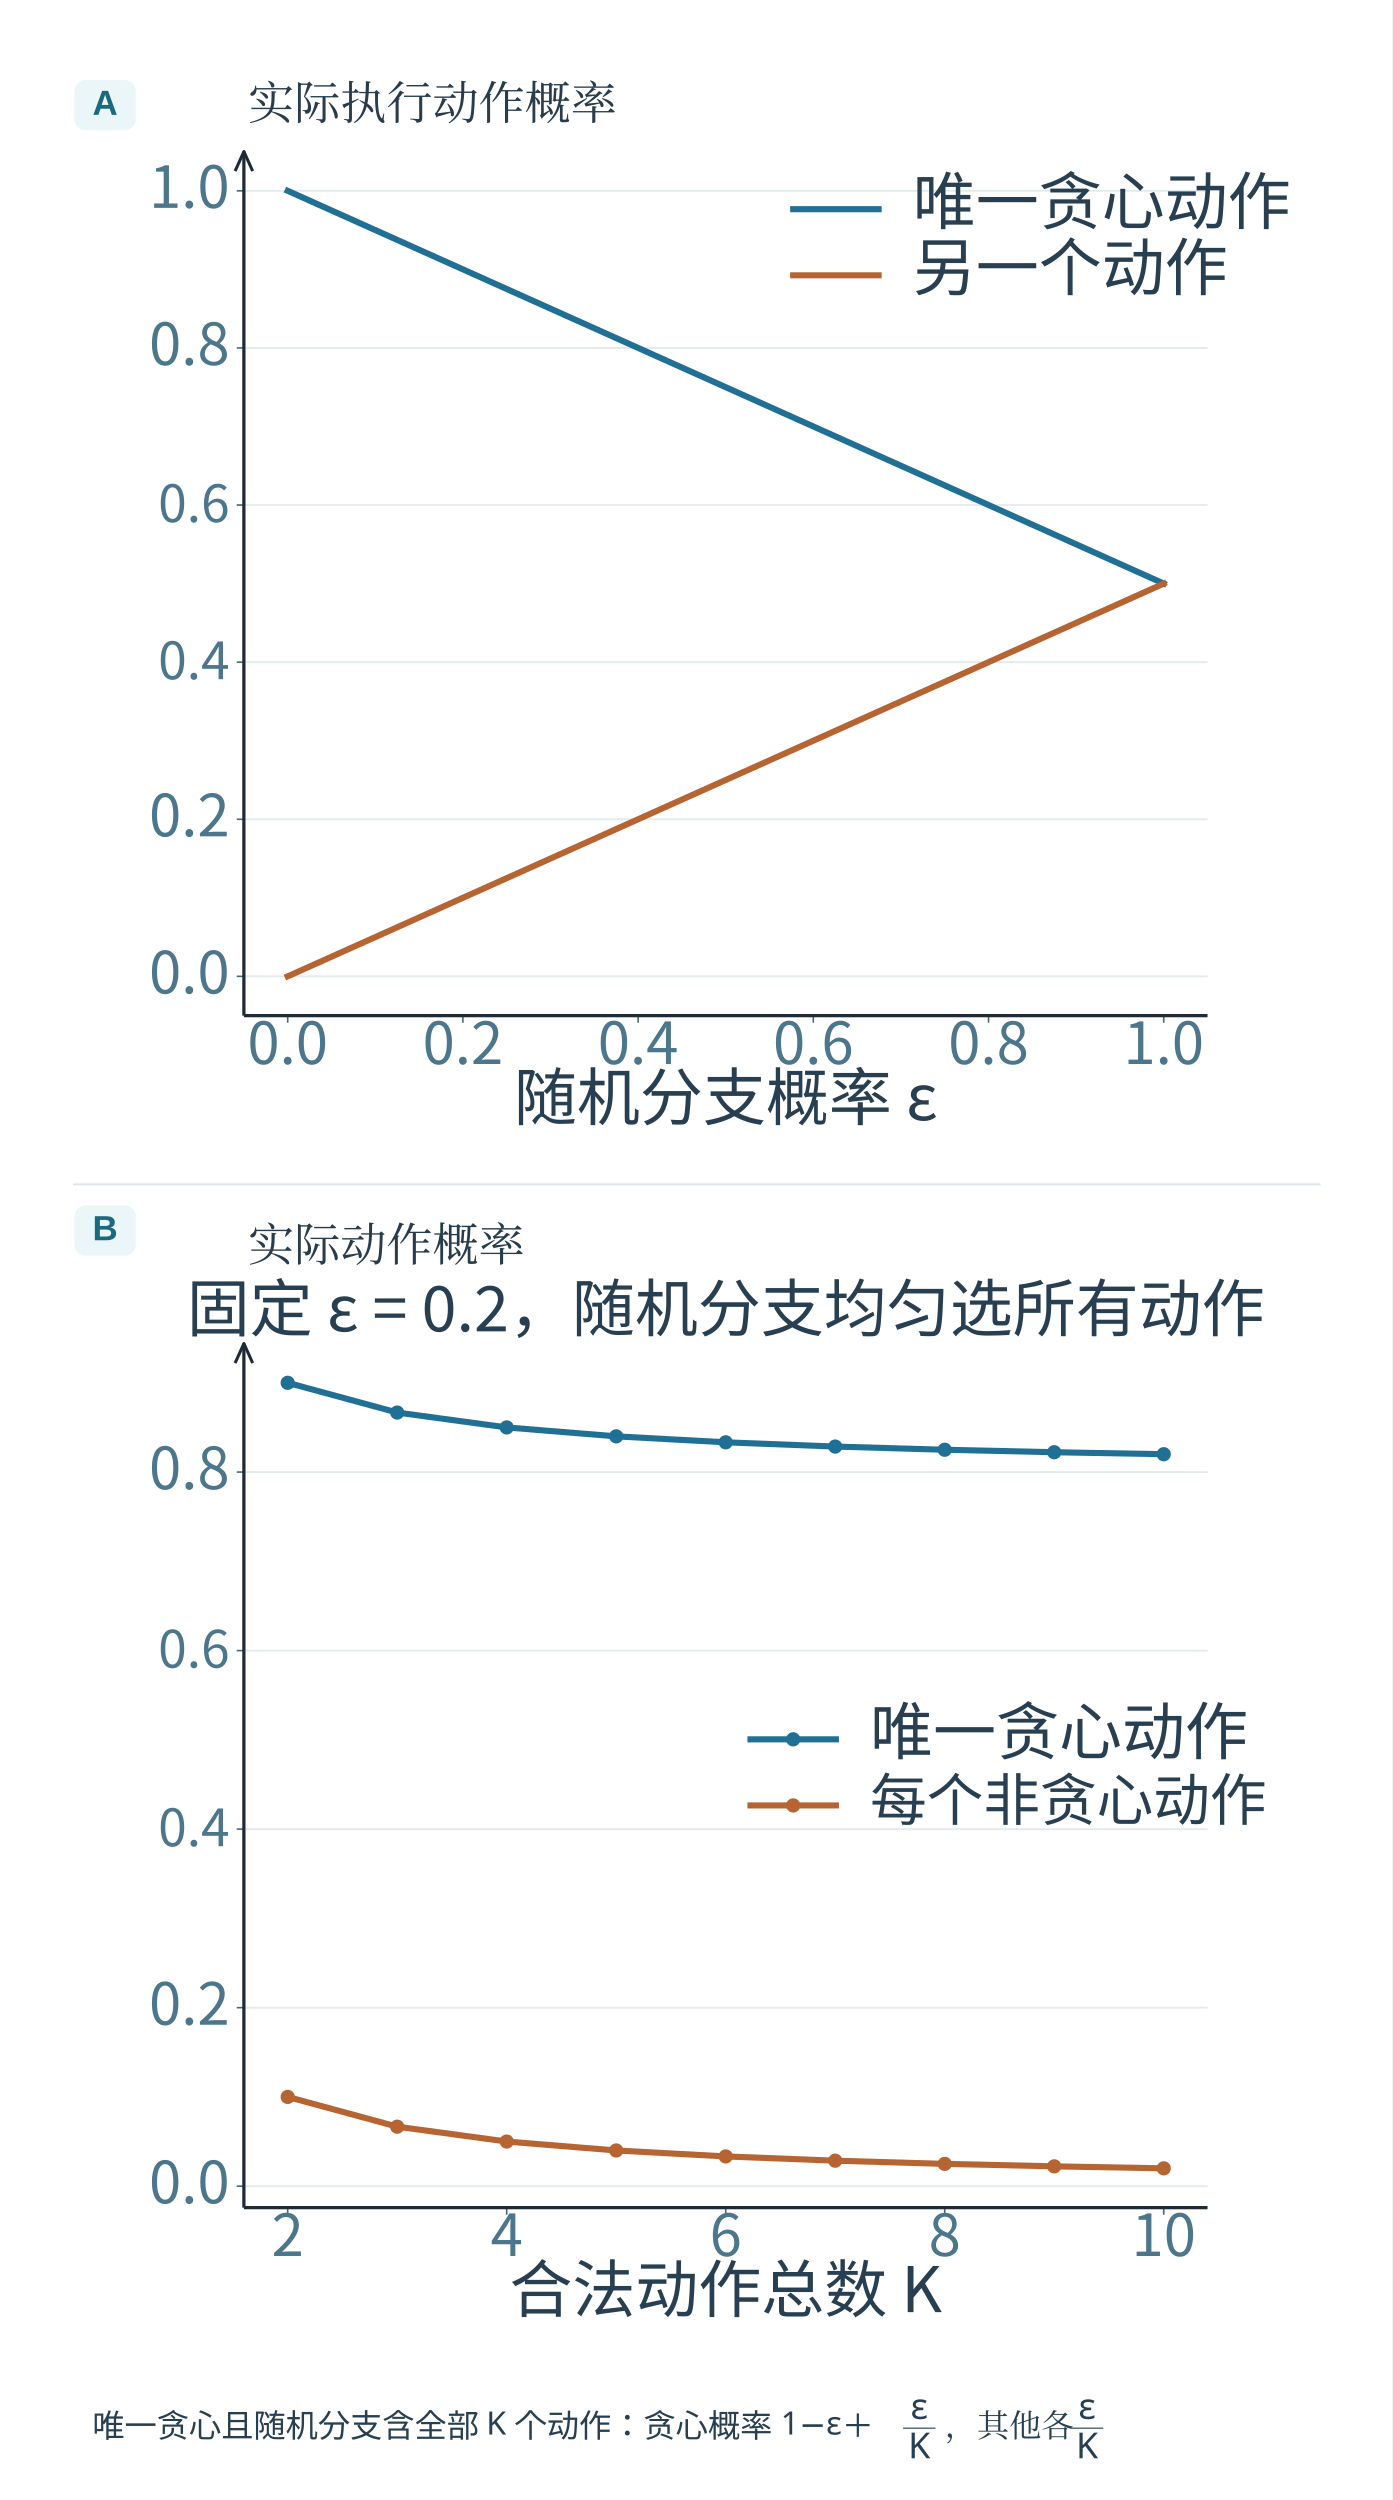
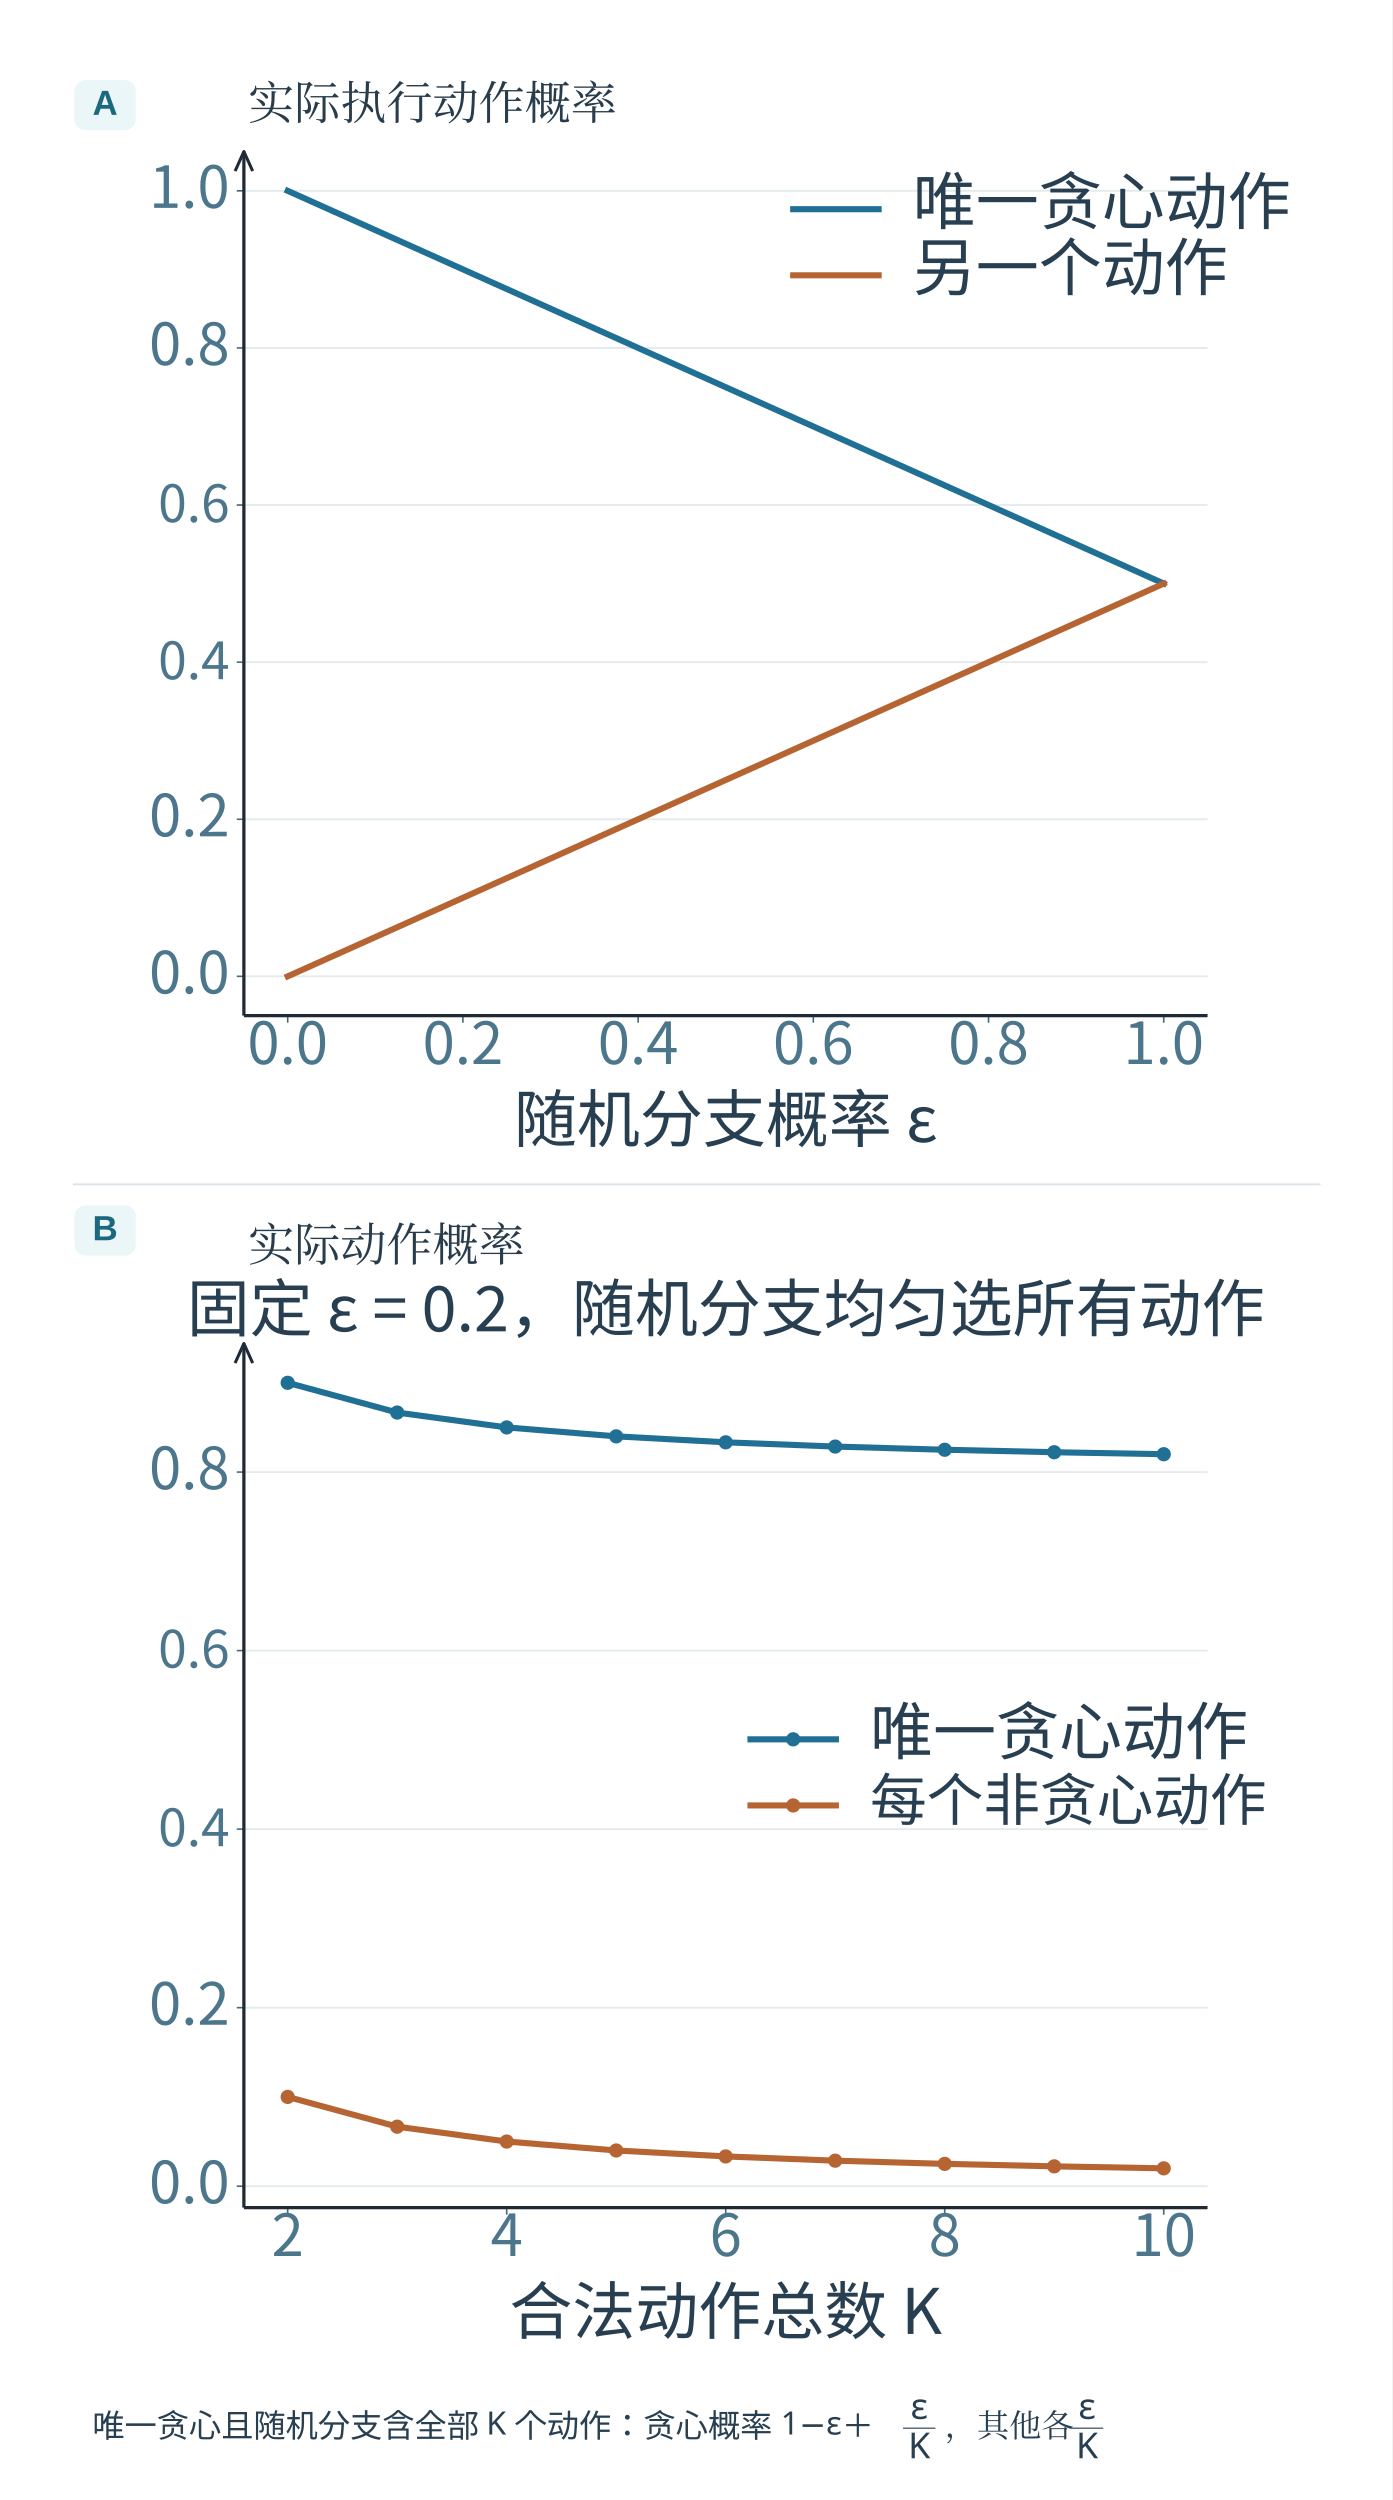
<svg xmlns="http://www.w3.org/2000/svg" xmlns:xlink="http://www.w3.org/1999/xlink" width="996.48" height="1789.48" viewBox="-18.24 28.76 996.48 1789.48" role="img" aria-labelledby="artwork-title artwork-desc">
  <defs>
    <style type="text/css">*{stroke-linejoin: round; stroke-linecap: butt}</style>
    <path id="mf26018a05b" d="M 0 0  L 0 3.5  " style="stroke: #466979; stroke-width: 0.8" />
    <path id="me19cfed97e" d="M 0 0  L -3.5 0  " style="stroke: #466979; stroke-width: 0.8" />
    <path id="mbcd36c20d0" d="M 0 3  C 0.796 3 1.559 2.684 2.121 2.121  C 2.684 1.559 3 0.796 3 0  C 3 -0.796 2.684 -1.559 2.121 -2.121  C 1.559 -2.684 0.796 -3 0 -3  C -0.796 -3 -1.559 -2.684 -2.121 -2.121  C -2.684 -1.559 -3 -0.796 -3 0  C -3 0.796 -2.684 1.559 -2.121 2.121  C -1.559 2.684 -0.796 3 0 3  z " style="stroke: #206f95" />
    <path id="m5af8223fc3" d="M 0 3  C 0.796 3 1.559 2.684 2.121 2.121  C 2.684 1.559 3 0.796 3 0  C 3 -0.796 2.684 -1.559 2.121 -2.121  C 1.559 -2.684 0.796 -3 0 -3  C -0.796 -3 -1.559 -2.684 -2.121 -2.121  C -2.684 -1.559 -3 -0.796 -3 0  C -3 0.796 -2.684 1.559 -2.121 2.121  C -1.559 2.684 -0.796 3 0 3  z " style="stroke: #b56432" />
    <clipPath id="p27e166b866">
      <rect x="116.64" y="158.4" width="473.748" height="424.8" />
    </clipPath>
    <clipPath id="pb9fe9f037f">
      <rect x="770.412" y="158.4" width="473.748" height="424.8" />
    </clipPath>
  </defs>
  <rect id="edition-paper" x="-18.24" y="28.76" width="996.48" height="1789.48" fill="#ffffff" />
  <svg id="edition-view" x="0" y="47" width="960" height="1753" viewBox="0 47 960 1753" overflow="hidden">
    <rect width="960" height="1800" fill="#ffffff" />
    <rect x="35" y="86" width="44" height="36" rx="8" fill="#ebf6f8" />
    <text x="57" y="111" text-anchor="middle" font-size="25" font-family="Arial, sans-serif" font-weight="700" fill="#1b697e">A</text>
    <g transform="translate(-13.49449 -93.39284) scale(1.455988)">
      <g id="axes_1">
        <g id="patch_2">
          <path d="M 116.64 583.2  L 590.388 583.2  L 590.388 158.4  L 116.64 158.4  z " style="fill: #ffffff" />
        </g>
        <g id="matplotlib.axis_1">
          <g id="xtick_1">
            <g id="line2d_1">
              <g>
                <use xlink:href="#mf26018a05b" x="138.174" y="583.2" style="fill: #466979; stroke: #466979; stroke-width: 0.8" />
              </g>
            </g>
            <g id="text_1">
              <text style="font-size: 28.56px; font-family: Microsoft YaHei, Noto Sans CJK SC, Arial, sans-serif; text-anchor: middle; fill: #4c768b" x="138.174" y="606.987" transform="rotate(-0 138.174 606.9869)">0.0</text>
            </g>
          </g>
          <g id="xtick_2">
            <g id="line2d_2">
              <g>
                <use xlink:href="#mf26018a05b" x="224.31" y="583.2" style="fill: #466979; stroke: #466979; stroke-width: 0.8" />
              </g>
            </g>
            <g id="text_2">
              <text style="font-size: 28.56px; font-family: Microsoft YaHei, Noto Sans CJK SC, Arial, sans-serif; text-anchor: middle; fill: #4c768b" x="224.31" y="606.987" transform="rotate(-0 224.31 606.9869)">0.2</text>
            </g>
          </g>
          <g id="xtick_3">
            <g id="line2d_3">
              <g>
                <use xlink:href="#mf26018a05b" x="310.446" y="583.2" style="fill: #466979; stroke: #466979; stroke-width: 0.8" />
              </g>
            </g>
            <g id="text_3">
              <text style="font-size: 28.56px; font-family: Microsoft YaHei, Noto Sans CJK SC, Arial, sans-serif; text-anchor: middle; fill: #4c768b" x="310.446" y="606.987" transform="rotate(-0 310.446 606.9869)">0.4</text>
            </g>
          </g>
          <g id="xtick_4">
            <g id="line2d_4">
              <g>
                <use xlink:href="#mf26018a05b" x="396.582" y="583.2" style="fill: #466979; stroke: #466979; stroke-width: 0.8" />
              </g>
            </g>
            <g id="text_4">
              <text style="font-size: 28.56px; font-family: Microsoft YaHei, Noto Sans CJK SC, Arial, sans-serif; text-anchor: middle; fill: #4c768b" x="396.582" y="606.987" transform="rotate(-0 396.5819 606.9869)">0.6</text>
            </g>
          </g>
          <g id="xtick_5">
            <g id="line2d_5">
              <g>
                <use xlink:href="#mf26018a05b" x="482.718" y="583.2" style="fill: #466979; stroke: #466979; stroke-width: 0.8" />
              </g>
            </g>
            <g id="text_5">
              <text style="font-size: 28.56px; font-family: Microsoft YaHei, Noto Sans CJK SC, Arial, sans-serif; text-anchor: middle; fill: #4c768b" x="482.718" y="606.987" transform="rotate(-0 482.7179 606.9869)">0.8</text>
            </g>
          </g>
          <g id="xtick_6">
            <g id="line2d_6">
              <g>
                <use xlink:href="#mf26018a05b" x="568.854" y="583.2" style="fill: #466979; stroke: #466979; stroke-width: 0.8" />
              </g>
            </g>
            <g id="text_6">
              <text style="font-size: 28.56px; font-family: Microsoft YaHei, Noto Sans CJK SC, Arial, sans-serif; text-anchor: middle; fill: #4c768b" x="568.854" y="606.987" transform="rotate(-0 568.8539 606.9869)">1.0</text>
            </g>
          </g>
          <g id="text_7">
-             <text style="font-size: 30.96px; font-family: Microsoft YaHei, Noto Sans CJK SC, Arial, sans-serif; text-anchor: middle; fill: #273f51" x="353.514" y="634.593" transform="rotate(-0 353.514 634.593)">随机分支概率 ε</text>
+             <text style="font-size: 30.96px; font-family: Microsoft YaHei, Noto Sans CJK SC, Arial, sans-serif; text-anchor: middle; fill: #273f51" x="353.514" y="634.593" transform="translate(0 10.71429) rotate(-0 353.514 634.593)">随机分支概率 ε</text>
          </g>
        </g>
        <g id="matplotlib.axis_2">
          <g id="ytick_1">
            <g id="line2d_7">
              <line x1="116.64" y1="563.891" x2="590.388" y2="563.891" stroke="#d6e2e5" stroke-width="0.912" stroke-opacity="0.68" clip-path="url(#p27e166b866)" />
            </g>
            <g id="line2d_8">
              <g>
                <use xlink:href="#me19cfed97e" x="116.64" y="563.891" style="fill: #466979; stroke: #466979; stroke-width: 0.8" />
              </g>
            </g>
            <g id="text_8">
              <text style="font-size: 28.56px; font-family: Microsoft YaHei, Noto Sans CJK SC, Arial, sans-serif; text-anchor: end; fill: #4c768b" x="109.64" y="572.284" transform="rotate(-0 109.64 572.2843)">0.0</text>
            </g>
          </g>
          <g id="ytick_2">
            <g id="line2d_9">
              <line x1="116.64" y1="486.655" x2="590.388" y2="486.655" stroke="#d6e2e5" stroke-width="0.912" stroke-opacity="0.68" clip-path="url(#p27e166b866)" />
            </g>
            <g id="line2d_10">
              <g>
                <use xlink:href="#me19cfed97e" x="116.64" y="486.655" style="fill: #466979; stroke: #466979; stroke-width: 0.8" />
              </g>
            </g>
            <g id="text_9">
              <text style="font-size: 28.56px; font-family: Microsoft YaHei, Noto Sans CJK SC, Arial, sans-serif; text-anchor: end; fill: #4c768b" x="109.64" y="495.048" transform="rotate(-0 109.64 495.048)">0.2</text>
            </g>
          </g>
          <g id="ytick_3">
            <g id="line2d_11">
              <line x1="116.64" y1="409.418" x2="590.388" y2="409.418" stroke="#d6e2e5" stroke-width="0.912" stroke-opacity="0.68" clip-path="url(#p27e166b866)" />
            </g>
            <g id="line2d_12">
              <g>
                <use xlink:href="#me19cfed97e" x="116.64" y="409.418" style="fill: #466979; stroke: #466979; stroke-width: 0.8" />
              </g>
            </g>
            <g id="text_10">
              <text style="font-size: 25.32px; font-family: Microsoft YaHei, Noto Sans CJK SC, Arial, sans-serif; text-anchor: end; fill: #4c768b" x="109.64" y="417.812" transform="rotate(-0 109.64 417.8116)">0.4</text>
            </g>
          </g>
          <g id="ytick_4">
            <g id="line2d_13">
              <line x1="116.64" y1="332.182" x2="590.388" y2="332.182" stroke="#d6e2e5" stroke-width="0.912" stroke-opacity="0.68" clip-path="url(#p27e166b866)" />
            </g>
            <g id="line2d_14">
              <g>
                <use xlink:href="#me19cfed97e" x="116.64" y="332.182" style="fill: #466979; stroke: #466979; stroke-width: 0.8" />
              </g>
            </g>
            <g id="text_11">
              <text style="font-size: 25.32px; font-family: Microsoft YaHei, Noto Sans CJK SC, Arial, sans-serif; text-anchor: end; fill: #4c768b" x="109.64" y="340.575" transform="rotate(-0 109.64 340.5753)">0.6</text>
            </g>
          </g>
          <g id="ytick_5">
            <g id="line2d_15">
              <line x1="116.64" y1="254.945" x2="590.388" y2="254.945" stroke="#d6e2e5" stroke-width="0.912" stroke-opacity="0.68" clip-path="url(#p27e166b866)" />
            </g>
            <g id="line2d_16">
              <g>
                <use xlink:href="#me19cfed97e" x="116.64" y="254.945" style="fill: #466979; stroke: #466979; stroke-width: 0.8" />
              </g>
            </g>
            <g id="text_12">
              <text style="font-size: 28.56px; font-family: Microsoft YaHei, Noto Sans CJK SC, Arial, sans-serif; text-anchor: end; fill: #4c768b" x="109.64" y="263.339" transform="rotate(-0 109.64 263.3389)">0.8</text>
            </g>
          </g>
          <g id="ytick_6">
            <g id="line2d_17">
              <line x1="116.64" y1="177.709" x2="590.388" y2="177.709" stroke="#d6e2e5" stroke-width="0.912" stroke-opacity="0.68" clip-path="url(#p27e166b866)" />
            </g>
            <g id="line2d_18">
              <g>
                <use xlink:href="#me19cfed97e" x="116.64" y="177.709" style="fill: #466979; stroke: #466979; stroke-width: 0.8" />
              </g>
            </g>
            <g id="text_13">
              <text style="font-size: 28.56px; font-family: Microsoft YaHei, Noto Sans CJK SC, Arial, sans-serif; text-anchor: end; fill: #4c768b" x="109.64" y="186.103" transform="rotate(-0 109.64 186.1025)">1.0</text>
            </g>
          </g>
        </g>
        <g id="line2d_19">
          <polyline clip-path="url(#p27e166b866)" style="fill: none; stroke: #206f95; stroke-width: 3; stroke-linecap: square" points="138.174,177.709 568.854,370.8 568.854,370.8" />
        </g>
        <g id="line2d_20">
          <polyline clip-path="url(#p27e166b866)" style="fill: none; stroke: #b56432; stroke-width: 3; stroke-linecap: square" points="138.174,563.891 568.854,370.8 568.854,370.8" />
        </g>
        <g id="patch_3">
          <line x1="116.64" y1="583.2" x2="116.64" y2="158.4" stroke="#202a37" stroke-width="1.6" />
          <polyline points="112.319,168.003 116.64,158.4 120.961,168.003" fill="none" stroke="#202a37" stroke-width="1.504" stroke-linejoin="round" stroke-linecap="round" />
        </g>
        <g id="patch_4">
          <line x1="116.64" y1="583.2" x2="590.388" y2="583.2" stroke="#202a37" stroke-width="1.6" />
        </g>
        <g id="legend_1">
          <g id="line2d_21">
            <polyline style="fill: none; stroke: #206f95; stroke-width: 3; stroke-linecap: square" points="386.688,186.737 407.688,186.737 428.688,186.737" />
          </g>
          <g id="text_15">
            <text style="font-size: 30.96px; font-family: Microsoft YaHei, Noto Sans CJK SC, Arial, sans-serif; text-anchor: start; fill: #273f51" x="445.488" y="194.087" transform="rotate(-0 445.4879 194.0869)">唯一贪心动作</text>
          </g>
          <g id="line2d_22">
            <polyline style="fill: none; stroke: #b56432; stroke-width: 3; stroke-linecap: square" points="386.688,219.244 407.688,219.244 428.688,219.244" />
          </g>
          <g id="text_16">
            <text style="font-size: 30.96px; font-family: Microsoft YaHei, Noto Sans CJK SC, Arial, sans-serif; text-anchor: start; fill: #273f51" x="445.488" y="226.594" transform="rotate(-0 445.4879 226.5942)">另一个动作</text>
          </g>
        </g>
      </g>
    </g>
    <line x1="34" x2="927" y1="876.519" y2="876.519" stroke="#d9e4eb" stroke-width="1.4" />
    <rect x="35" y="891.519" width="44" height="36" rx="8" fill="#ebf6f8" />
    <text x="57" y="916.519" text-anchor="middle" font-size="25" font-family="Arial, sans-serif" font-weight="700" fill="#1b697e">B</text>
    <g transform="translate(-965.3785 759.8183) scale(1.455988)">
      <g id="axes_2">
        <g id="patch_5">
          <path d="M 770.412 583.2  L 1244.16 583.2  L 1244.16 158.4  L 770.412 158.4  z " style="fill: #ffffff" />
        </g>
        <g id="matplotlib.axis_3">
          <g id="xtick_7">
            <g id="line2d_23">
              <g>
                <use xlink:href="#mf26018a05b" x="791.946" y="583.2" style="fill: #466979; stroke: #466979; stroke-width: 0.8" />
              </g>
            </g>
            <g id="text_17">
              <text style="font-size: 28.56px; font-family: Microsoft YaHei, Noto Sans CJK SC, Arial, sans-serif; text-anchor: middle; fill: #4c768b" x="791.946" y="606.987" transform="rotate(-0 791.9461 606.9869)">2</text>
            </g>
          </g>
          <g id="xtick_8">
            <g id="line2d_24">
              <g>
                <use xlink:href="#mf26018a05b" x="899.616" y="583.2" style="fill: #466979; stroke: #466979; stroke-width: 0.8" />
              </g>
            </g>
            <g id="text_18">
              <text style="font-size: 28.56px; font-family: Microsoft YaHei, Noto Sans CJK SC, Arial, sans-serif; text-anchor: middle; fill: #4c768b" x="899.616" y="606.987" transform="rotate(-0 899.6161 606.9869)">4</text>
            </g>
          </g>
          <g id="xtick_9">
            <g id="line2d_25">
              <g>
                <use xlink:href="#mf26018a05b" x="1007.286" y="583.2" style="fill: #466979; stroke: #466979; stroke-width: 0.8" />
              </g>
            </g>
            <g id="text_19">
              <text style="font-size: 28.56px; font-family: Microsoft YaHei, Noto Sans CJK SC, Arial, sans-serif; text-anchor: middle; fill: #4c768b" x="1007.286" y="606.987" transform="rotate(-0 1007.286 606.9869)">6</text>
            </g>
          </g>
          <g id="xtick_10">
            <g id="line2d_26">
              <g>
                <use xlink:href="#mf26018a05b" x="1114.956" y="583.2" style="fill: #466979; stroke: #466979; stroke-width: 0.8" />
              </g>
            </g>
            <g id="text_20">
              <text style="font-size: 28.56px; font-family: Microsoft YaHei, Noto Sans CJK SC, Arial, sans-serif; text-anchor: middle; fill: #4c768b" x="1114.956" y="606.987" transform="rotate(-0 1114.956 606.9869)">8</text>
            </g>
          </g>
          <g id="xtick_11">
            <g id="line2d_27">
              <g>
                <use xlink:href="#mf26018a05b" x="1222.626" y="583.2" style="fill: #466979; stroke: #466979; stroke-width: 0.8" />
              </g>
            </g>
            <g id="text_21">
              <text style="font-size: 28.56px; font-family: Microsoft YaHei, Noto Sans CJK SC, Arial, sans-serif; text-anchor: middle; fill: #4c768b" x="1222.626" y="606.987" transform="rotate(-0 1222.626 606.9869)">10</text>
            </g>
          </g>
          <g id="text_22">
-             <text style="font-size: 30.96px; font-family: Microsoft YaHei, Noto Sans CJK SC, Arial, sans-serif; text-anchor: middle; fill: #273f51" x="1007.286" y="634.593" transform="rotate(-0 1007.286 634.593)">合法动作总数 K</text>
+             <text style="font-size: 30.96px; font-family: Microsoft YaHei, Noto Sans CJK SC, Arial, sans-serif; text-anchor: middle; fill: #273f51" x="1007.286" y="634.593" transform="translate(0 10.71429) rotate(-0 1007.286 634.593)">合法动作总数 K</text>
          </g>
        </g>
        <g id="matplotlib.axis_4">
          <g id="ytick_7">
            <g id="line2d_28">
              <line x1="770.412" y1="572.668" x2="1244.16" y2="572.668" stroke="#d6e2e5" stroke-width="0.912" stroke-opacity="0.68" clip-path="url(#pb9fe9f037f)" />
            </g>
            <g id="line2d_29">
              <g>
                <use xlink:href="#me19cfed97e" x="770.412" y="572.668" style="fill: #466979; stroke: #466979; stroke-width: 0.8" />
              </g>
            </g>
            <g id="text_23">
              <text style="font-size: 28.56px; font-family: Microsoft YaHei, Noto Sans CJK SC, Arial, sans-serif; text-anchor: end; fill: #4c768b" x="763.412" y="581.061" transform="rotate(-0 763.4121 581.0612)">0.0</text>
            </g>
          </g>
          <g id="ytick_8">
            <g id="line2d_30">
              <line x1="770.412" y1="484.899" x2="1244.16" y2="484.899" stroke="#d6e2e5" stroke-width="0.912" stroke-opacity="0.68" clip-path="url(#pb9fe9f037f)" />
            </g>
            <g id="line2d_31">
              <g>
                <use xlink:href="#me19cfed97e" x="770.412" y="484.899" style="fill: #466979; stroke: #466979; stroke-width: 0.8" />
              </g>
            </g>
            <g id="text_24">
              <text style="font-size: 28.56px; font-family: Microsoft YaHei, Noto Sans CJK SC, Arial, sans-serif; text-anchor: end; fill: #4c768b" x="763.412" y="493.293" transform="rotate(-0 763.4121 493.2926)">0.2</text>
            </g>
          </g>
          <g id="ytick_9">
            <g id="line2d_32">
              <line x1="770.412" y1="397.131" x2="1244.16" y2="397.131" stroke="#d6e2e5" stroke-width="0.912" stroke-opacity="0.68" clip-path="url(#pb9fe9f037f)" />
            </g>
            <g id="line2d_33">
              <g>
                <use xlink:href="#me19cfed97e" x="770.412" y="397.131" style="fill: #466979; stroke: #466979; stroke-width: 0.8" />
              </g>
            </g>
            <g id="text_25">
              <text style="font-size: 25.32px; font-family: Microsoft YaHei, Noto Sans CJK SC, Arial, sans-serif; text-anchor: end; fill: #4c768b" x="763.412" y="405.524" transform="rotate(-0 763.4121 405.524)">0.4</text>
            </g>
          </g>
          <g id="ytick_10">
            <g id="line2d_34">
              <line x1="770.412" y1="309.362" x2="1244.16" y2="309.362" stroke="#d6e2e5" stroke-width="0.912" stroke-opacity="0.68" clip-path="url(#pb9fe9f037f)" />
            </g>
            <g id="line2d_35">
              <g>
                <use xlink:href="#me19cfed97e" x="770.412" y="309.362" style="fill: #466979; stroke: #466979; stroke-width: 0.8" />
              </g>
            </g>
            <g id="text_26">
              <text style="font-size: 25.32px; font-family: Microsoft YaHei, Noto Sans CJK SC, Arial, sans-serif; text-anchor: end; fill: #4c768b" x="763.412" y="317.755" transform="rotate(-0 763.4121 317.7554)">0.6</text>
            </g>
          </g>
          <g id="ytick_11">
            <g id="line2d_36">
              <line x1="770.412" y1="221.593" x2="1244.16" y2="221.593" stroke="#d6e2e5" stroke-width="0.912" stroke-opacity="0.68" clip-path="url(#pb9fe9f037f)" />
            </g>
            <g id="line2d_37">
              <g>
                <use xlink:href="#me19cfed97e" x="770.412" y="221.593" style="fill: #466979; stroke: #466979; stroke-width: 0.8" />
              </g>
            </g>
            <g id="text_27">
              <text style="font-size: 28.56px; font-family: Microsoft YaHei, Noto Sans CJK SC, Arial, sans-serif; text-anchor: end; fill: #4c768b" x="763.412" y="229.987" transform="rotate(-0 763.4121 229.9868)">0.8</text>
            </g>
          </g>
        </g>
        <g id="line2d_38">
          <polyline clip-path="url(#pb9fe9f037f)" style="fill: none; stroke: #206f95; stroke-width: 3; stroke-linecap: square" points="791.946,177.709 845.781,192.337 899.616,199.651 953.451,204.04 1007.286,206.965 1061.121,209.055 1114.956,210.622 1168.791,211.841 1222.626,212.817" />
          <g clip-path="url(#pb9fe9f037f)">
            <use xlink:href="#mbcd36c20d0" x="791.946" y="177.709" style="fill: #206f95; stroke: #206f95" />
            <use xlink:href="#mbcd36c20d0" x="845.781" y="192.337" style="fill: #206f95; stroke: #206f95" />
            <use xlink:href="#mbcd36c20d0" x="899.616" y="199.651" style="fill: #206f95; stroke: #206f95" />
            <use xlink:href="#mbcd36c20d0" x="953.451" y="204.04" style="fill: #206f95; stroke: #206f95" />
            <use xlink:href="#mbcd36c20d0" x="1007.286" y="206.965" style="fill: #206f95; stroke: #206f95" />
            <use xlink:href="#mbcd36c20d0" x="1061.121" y="209.055" style="fill: #206f95; stroke: #206f95" />
            <use xlink:href="#mbcd36c20d0" x="1114.956" y="210.622" style="fill: #206f95; stroke: #206f95" />
            <use xlink:href="#mbcd36c20d0" x="1168.791" y="211.841" style="fill: #206f95; stroke: #206f95" />
            <use xlink:href="#mbcd36c20d0" x="1222.626" y="212.817" style="fill: #206f95; stroke: #206f95" />
          </g>
        </g>
        <g id="line2d_39">
          <polyline clip-path="url(#pb9fe9f037f)" style="fill: none; stroke: #b56432; stroke-width: 3; stroke-linecap: square" points="791.946,528.783 845.781,543.412 899.616,550.726 953.451,555.114 1007.286,558.04 1061.121,560.129 1114.956,561.697 1168.791,562.916 1222.626,563.891" />
          <g clip-path="url(#pb9fe9f037f)">
            <use xlink:href="#m5af8223fc3" x="791.946" y="528.783" style="fill: #b56432; stroke: #b56432" />
            <use xlink:href="#m5af8223fc3" x="845.781" y="543.412" style="fill: #b56432; stroke: #b56432" />
            <use xlink:href="#m5af8223fc3" x="899.616" y="550.726" style="fill: #b56432; stroke: #b56432" />
            <use xlink:href="#m5af8223fc3" x="953.451" y="555.114" style="fill: #b56432; stroke: #b56432" />
            <use xlink:href="#m5af8223fc3" x="1007.286" y="558.04" style="fill: #b56432; stroke: #b56432" />
            <use xlink:href="#m5af8223fc3" x="1061.121" y="560.129" style="fill: #b56432; stroke: #b56432" />
            <use xlink:href="#m5af8223fc3" x="1114.956" y="561.697" style="fill: #b56432; stroke: #b56432" />
            <use xlink:href="#m5af8223fc3" x="1168.791" y="562.916" style="fill: #b56432; stroke: #b56432" />
            <use xlink:href="#m5af8223fc3" x="1222.626" y="563.891" style="fill: #b56432; stroke: #b56432" />
          </g>
        </g>
        <g id="patch_6">
          <line x1="770.412" y1="583.2" x2="770.412" y2="158.4" stroke="#202a37" stroke-width="1.6" />
          <polyline points="766.091,168.003 770.412,158.4 774.733,168.003" fill="none" stroke="#202a37" stroke-width="1.504" stroke-linejoin="round" stroke-linecap="round" />
        </g>
        <g id="patch_7">
          <line x1="770.412" y1="583.2" x2="1244.16" y2="583.2" stroke="#202a37" stroke-width="1.6" />
        </g>
        <g id="text_29">
          <text style="font-size: 30.96px; font-family: Microsoft YaHei, Noto Sans CJK SC, Arial, sans-serif; text-anchor: middle; fill: #273f51" x="1007.286" y="152.4" transform="rotate(-0 1007.286 152.4)">固定 ε = 0.2，随机分支均匀选所有动作</text>
        </g>
        <g id="legend_2">
          <g id="line2d_40">
            <polyline style="fill: none; stroke: #206f95; stroke-width: 3; stroke-linecap: square" points="1019.46,352.98 1040.46,352.98 1061.46,352.98" />
            <g>
              <use xlink:href="#mbcd36c20d0" x="1040.46" y="352.98" style="fill: #206f95; stroke: #206f95" />
            </g>
          </g>
          <g id="text_30">
            <text style="font-size: 30.96px; font-family: Microsoft YaHei, Noto Sans CJK SC, Arial, sans-serif; text-anchor: start; fill: #273f51" x="1078.26" y="360.33" transform="rotate(-0 1078.26 360.3295)">唯一贪心动作</text>
          </g>
          <g id="line2d_41">
            <polyline style="fill: none; stroke: #b56432; stroke-width: 3; stroke-linecap: square" points="1019.46,385.487 1040.46,385.487 1061.46,385.487" />
            <g>
              <use xlink:href="#m5af8223fc3" x="1040.46" y="385.487" style="fill: #b56432; stroke: #b56432" />
            </g>
          </g>
          <g id="text_31">
            <text style="font-size: 27.84px; font-family: Microsoft YaHei, Noto Sans CJK SC, Arial, sans-serif; text-anchor: start; fill: #273f51" x="1078.26" y="392.837" transform="rotate(-0 1078.26 392.8369)">每个非贪心动作</text>
          </g>
        </g>
      </g>
    </g>
    <g transform="translate(-59.56 1212.522) scale(0.828549)">
      <g id="text_33" style="font-size: 24px; font-family: 'Microsoft YaHei'; fill: #273f51">
        <text x="129.6" y="676.8" font-size="27.84px">唯一贪心且随机分支含全部 K 个动作：贪心概率 1−ε＋</text>
        <g transform="translate(844,669)">
          <text text-anchor="middle" y="-8" font-size="30.96px">ε</text>
          <path d="M -14 0 H 14" stroke="#273f51" />
          <text text-anchor="middle" y="26" font-size="30.96px">K</text>
        </g>
        <text x="866" y="676.8" font-size="27.84px" font-family="SimSun, Noto Serif CJK SC, STSong, Microsoft YaHei, serif">，其他各</text>
        <g transform="translate(989,669)">
          <text text-anchor="middle" y="-8" font-size="30.96px">ε</text>
          <path d="M -14 0 H 14" stroke="#273f51" />
          <text text-anchor="middle" y="26" font-size="30.96px">K</text>
        </g>
      </g>
    </g>
    <text x="159.332" y="114.236" font-family="SimSun, Noto Serif CJK SC, STSong, Microsoft YaHei, serif" font-size="33" fill="#283c4c" text-anchor="start" aria-label="实际执行动作概率" id="text_14" data-axis-label="matplotlib.axis_2">实际执行动作概率</text>
    <text x="159.332" y="931.447" font-family="SimSun, Noto Serif CJK SC, STSong, Microsoft YaHei, serif" font-size="33" fill="#283c4c" text-anchor="start" aria-label="实际动作概率" id="text_28" data-axis-label="matplotlib.axis_4">实际动作概率</text>
  </svg>
</svg>
